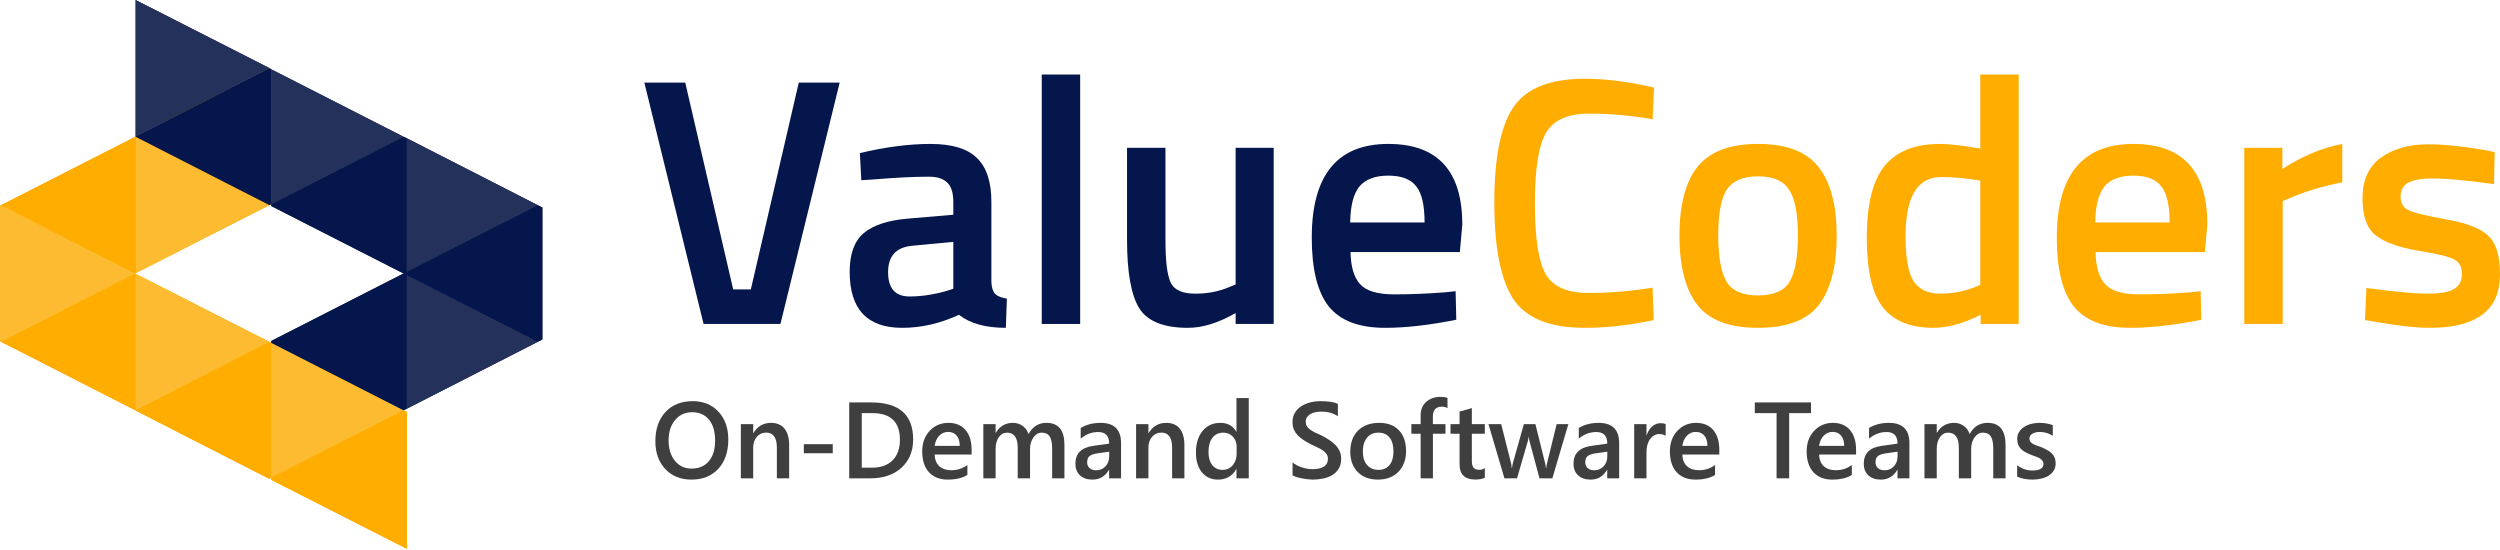
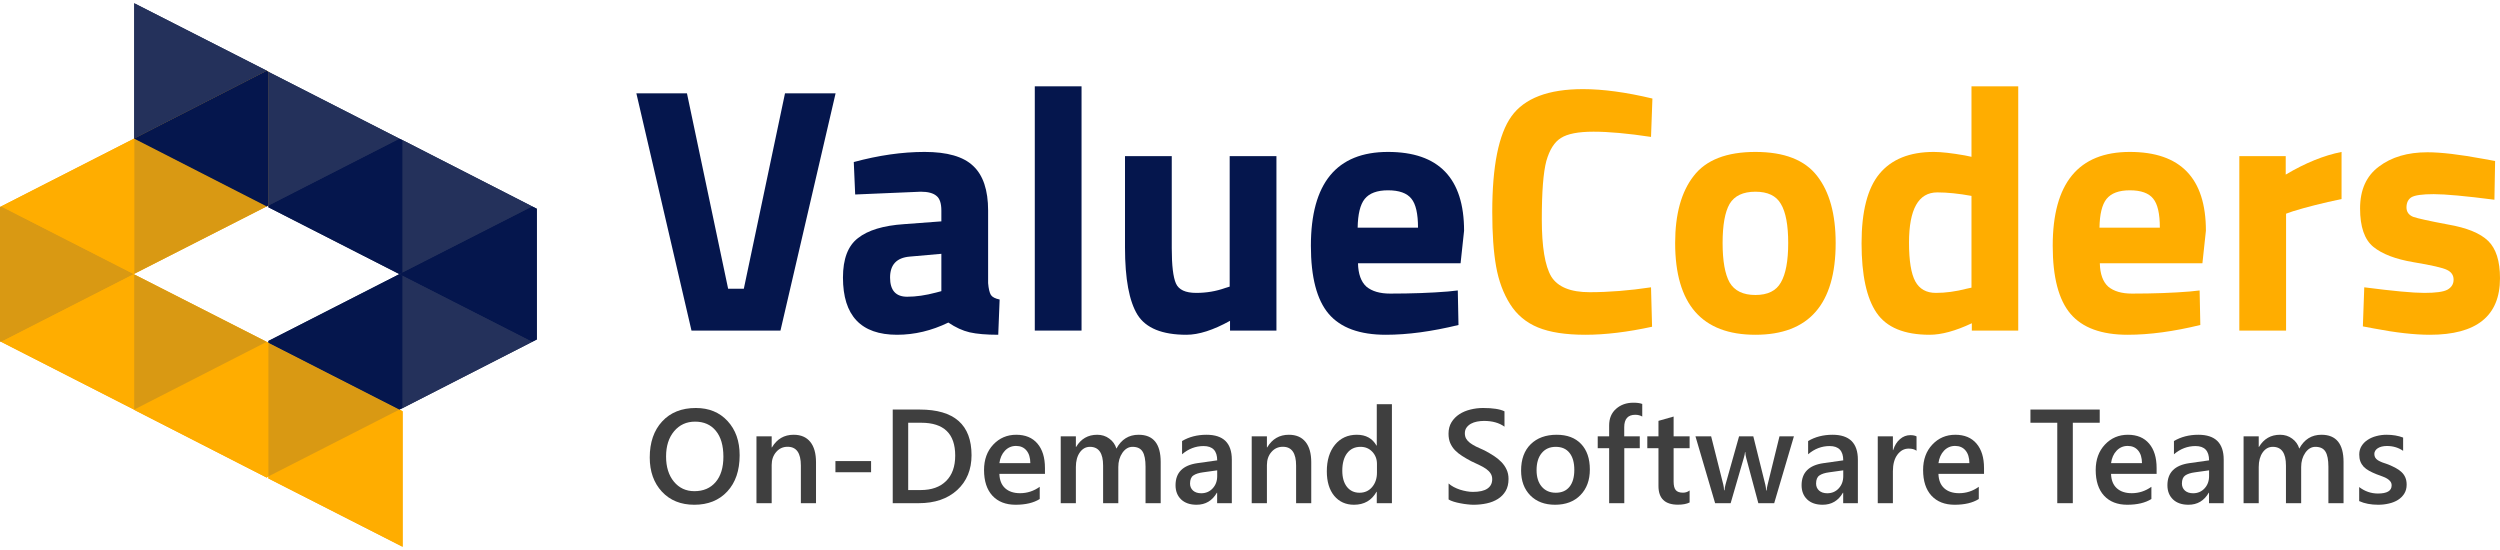
- <svg xmlns="http://www.w3.org/2000/svg" width="1024" height="225" viewBox="0 0 1024 225" fill="none">
-   <path d="M165.292 168.035L111.08 195.674V140.396L165.292 168.035Z" fill="#05164D" />
-   <path d="M55.54 111.901L110.356 84.018L55.54 56.012H55.418L0.483 84.018L0 84.263V139.785L0.363 140.029H0.483L55.418 168.035H55.54V168.158L110.356 196.163L111.08 195.674V196.53L166.62 224.781V168.769L165.291 168.035L111.08 140.396L110.356 140.029L55.54 112.146L55.418 112.024L55.54 111.901Z" fill="#FFAD00" />
-   <path d="M111.08 28.373V83.65L110.356 84.017L55.54 56.012V55.889L110.356 27.883L111.08 28.373Z" fill="#FFAD00" />
-   <path d="M110.356 27.884L55.54 0V56.011L110.356 84.017L111.08 83.65V84.385L165.291 112.023L111.08 139.662V140.396L165.291 168.035L166.62 167.423L220.229 140.029L222.16 139.051V84.996L220.229 84.018L166.62 56.623L165.291 56.012L111.08 28.373L110.356 27.884Z" fill="#24315B" />
-   <path d="M222.16 139.051V84.996L220.228 84.017L166.686 111.256V111.247L165.281 112.03L166.686 112.794V112.791L220.228 140.029L222.16 139.051Z" fill="#05164D" />
-   <path d="M166.62 56.623V111.29L165.292 112.023L111.08 84.384V83.651L165.292 56.012L166.62 56.623Z" fill="#05164D" />
-   <path d="M110.356 84.017L55.54 111.901V56.012L110.356 84.017Z" fill="#FCBB31" />
-   <path d="M55.419 112.023L0.483 140.029H0.362L0 139.785V84.262L0.483 84.017L55.419 112.023Z" fill="#FCBB31" />
-   <path d="M55.54 112.146V168.035H55.419L0.483 140.029L55.419 112.023L55.54 112.146Z" fill="#FFAD00" />
-   <path d="M111.08 140.396V195.674L110.356 196.163L55.54 168.157V168.035L110.356 140.029L111.08 140.396Z" fill="#FFAD00" />
-   <path d="M166.62 168.769V224.78L111.08 196.53V195.674L165.292 168.035L166.62 168.769Z" fill="#FFAD00" />
-   <path d="M110.356 140.029L55.54 168.035V112.146L110.356 140.029Z" fill="#FCBB31" />
-   <path d="M165.292 168.035L111.08 195.674V140.396L165.292 168.035Z" fill="#FCBB31" />
-   <path d="M166.62 112.757V167.424L165.292 168.035L111.08 140.396V139.662L165.292 112.023L166.62 112.757Z" fill="#05164D" />
-   <path d="M220.228 140.029L166.62 167.423V112.757L220.228 140.029Z" fill="#24315B" />
-   <path d="M55.54 56.012V111.901L55.419 112.023L0.483 84.018L55.419 56.012H55.54Z" fill="#FFAD00" />
-   <path d="M111.08 28.373V83.651L110.356 84.017L55.54 56.012V55.889L110.356 27.884L111.08 28.373Z" fill="#FFAD00" />
-   <path d="M111.08 28.373V83.651L110.356 84.017L55.54 56.012V55.889L110.356 27.884L111.08 28.373Z" fill="#05164D" />
-   <path d="M220.228 84.017L166.62 111.29V56.623L220.228 84.017Z" fill="#24315B" />
-   <path d="M165.292 56.012L111.08 83.651V28.373L165.292 56.012Z" fill="#24315B" />
-   <path d="M110.356 27.884L55.54 55.889V0L110.356 27.884Z" fill="#24315B" />
-   <path d="M327.176 33.845H343.926L319.667 132.693H288.186L263.927 33.845H280.677L300.316 118.551H307.537L327.176 33.845Z" fill="#05164D" />
-   <path d="M406.072 82.764V115.665C406.168 117.781 406.698 119.369 407.661 120.427C408.72 121.389 410.308 122.014 412.426 122.303L411.993 134.28C403.714 134.28 397.312 132.5 392.787 128.941C385.085 132.5 377.336 134.28 369.538 134.28C355.194 134.28 348.022 126.632 348.022 111.336C348.022 104.024 349.947 98.733 353.798 95.462C357.745 92.192 363.762 90.219 371.848 89.546L390.476 87.959V82.764C390.476 78.915 389.61 76.222 387.877 74.683C386.241 73.143 383.786 72.374 380.513 72.374C374.351 72.374 366.65 72.759 357.408 73.528L352.787 73.817L352.209 62.705C362.703 60.204 372.33 58.953 381.09 58.953C389.947 58.953 396.301 60.878 400.152 64.726C404.099 68.478 406.072 74.49 406.072 82.764ZM373.726 100.657C367.083 101.234 363.762 104.842 363.762 111.48C363.762 118.118 366.698 121.437 372.57 121.437C377.384 121.437 382.486 120.667 387.877 119.128L390.476 118.262V99.07L373.726 100.657Z" fill="#05164D" />
-   <path d="M426.698 132.693V30.526H442.438V132.693H426.698Z" fill="#05164D" />
-   <path d="M506.11 60.541H521.706V132.693H506.11V128.219C499.083 132.26 492.585 134.28 486.616 134.28C476.7 134.28 470.057 131.634 466.688 126.343C463.319 120.956 461.634 111.576 461.634 98.204V60.541H477.374V98.348C477.374 107.007 478.096 112.827 479.54 115.809C480.984 118.791 484.353 120.283 489.648 120.283C494.847 120.283 499.612 119.321 503.944 117.396L506.11 116.531V60.541Z" fill="#05164D" />
-   <path d="M592.171 119.705L596.214 119.272L596.503 130.961C585.528 133.174 575.805 134.28 567.333 134.28C556.647 134.28 548.946 131.346 544.229 125.477C539.608 119.609 537.297 110.229 537.297 97.338C537.297 71.749 547.742 58.953 568.633 58.953C588.849 58.953 598.958 69.969 598.958 91.999L597.947 103.255H553.182C553.278 109.219 554.578 113.596 557.081 116.386C559.584 119.176 564.253 120.571 571.088 120.571C577.923 120.571 584.951 120.283 592.171 119.705ZM583.507 91.133C583.507 84.014 582.351 79.06 580.041 76.27C577.827 73.384 574.024 71.941 568.633 71.941C563.242 71.941 559.295 73.432 556.792 76.414C554.385 79.397 553.133 84.303 553.037 91.133H583.507Z" fill="#05164D" />
-   <path d="M649.183 134.28C634.743 134.28 624.923 130.288 619.725 122.303C614.623 114.318 612.071 101.186 612.071 82.908C612.071 64.629 614.671 51.642 619.869 43.946C625.068 36.154 634.839 32.257 649.183 32.257C657.751 32.257 667.186 33.46 677.487 35.865L676.909 48.852C668.245 47.313 659.58 46.543 650.916 46.543C642.252 46.543 636.379 49.141 633.299 54.336C630.218 59.435 628.678 69.103 628.678 83.341C628.678 97.483 630.17 107.151 633.154 112.346C636.139 117.445 641.963 119.994 650.627 119.994C659.292 119.994 668.052 119.272 676.909 117.829L677.342 131.105C667.426 133.222 658.04 134.28 649.183 134.28Z" fill="#FFAD00" />
-   <path d="M695.271 68.333C700.277 62.08 708.556 58.953 720.108 58.953C731.661 58.953 739.892 62.08 744.801 68.333C749.807 74.586 752.31 83.966 752.31 96.472C752.31 108.979 749.904 118.407 745.09 124.756C740.277 131.105 731.949 134.28 720.108 134.28C708.267 134.28 699.94 131.105 695.126 124.756C690.313 118.407 687.906 108.979 687.906 96.472C687.906 83.966 690.361 74.586 695.271 68.333ZM707.112 115.232C709.326 119.08 713.658 121.004 720.108 121.004C726.558 121.004 730.891 119.08 733.105 115.232C735.319 111.384 736.426 105.083 736.426 96.328C736.426 87.574 735.223 81.369 732.816 77.713C730.505 74.057 726.27 72.23 720.108 72.23C713.947 72.23 709.663 74.057 707.256 77.713C704.946 81.369 703.791 87.574 703.791 96.328C703.791 105.083 704.898 111.384 707.112 115.232Z" fill="#FFAD00" />
-   <path d="M826.862 30.526V132.693H811.267V128.941C804.239 132.5 797.789 134.28 791.917 134.28C782.482 134.28 775.551 131.442 771.122 125.766C766.79 120.09 764.624 110.566 764.624 97.194C764.624 83.822 767.031 74.105 771.845 68.045C776.754 61.984 784.359 58.953 794.66 58.953C798.126 58.953 803.613 59.579 811.122 60.83V30.526H826.862ZM808.668 117.685L811.122 116.675V73.961C805.346 72.999 800.003 72.518 795.094 72.518C785.37 72.518 780.509 80.599 780.509 96.761C780.509 105.612 781.616 111.769 783.83 115.232C786.141 118.599 789.751 120.283 794.66 120.283C799.57 120.283 804.239 119.417 808.668 117.685Z" fill="#FFAD00" />
-   <path d="M897.337 119.705L901.381 119.272L901.669 130.961C890.695 133.174 880.972 134.28 872.5 134.28C861.814 134.28 854.112 131.346 849.395 125.477C844.774 119.609 842.464 110.229 842.464 97.338C842.464 71.749 852.909 58.953 873.799 58.953C894.016 58.953 904.124 69.969 904.124 91.999L903.114 103.255H858.348C858.445 109.219 859.744 113.596 862.247 116.386C864.75 119.176 869.419 120.571 876.254 120.571C883.089 120.571 890.117 120.283 897.337 119.705ZM888.673 91.133C888.673 84.014 887.518 79.06 885.207 76.27C882.993 73.384 879.191 71.941 873.799 71.941C868.408 71.941 864.461 73.432 861.958 76.414C859.552 79.397 858.3 84.303 858.204 91.133H888.673Z" fill="#FFAD00" />
-   <path d="M919.26 132.693V60.541H934.855V69.199C943.038 63.908 951.221 60.493 959.404 58.953V74.683C951.125 76.318 944.049 78.434 938.177 81.032L935 82.331V132.693H919.26Z" fill="#FFAD00" />
-   <path d="M1021.55 75.404C1010.19 73.865 1001.95 73.095 996.852 73.095C991.75 73.095 988.188 73.721 986.166 74.971C984.241 76.126 983.278 78.002 983.278 80.599C983.278 83.197 984.337 85.024 986.455 86.083C988.669 87.141 993.772 88.391 1001.76 89.835C1009.85 91.181 1015.58 93.346 1018.95 96.328C1022.32 99.31 1024 104.602 1024 112.202C1024 119.802 1021.55 125.381 1016.64 128.941C1011.82 132.5 1004.75 134.28 995.408 134.28C989.536 134.28 982.123 133.462 973.17 131.827L968.693 131.105L969.271 117.974C980.823 119.513 989.151 120.283 994.253 120.283C999.355 120.283 1002.97 119.657 1005.08 118.407C1007.3 117.156 1008.4 115.088 1008.4 112.202C1008.4 109.315 1007.35 107.343 1005.23 106.285C1003.21 105.131 998.248 103.928 990.354 102.678C982.556 101.331 976.828 99.262 973.17 96.472C969.512 93.683 967.682 88.584 967.682 81.176C967.682 73.769 970.185 68.237 975.191 64.581C980.294 60.926 986.792 59.098 994.686 59.098C1000.85 59.098 1008.4 59.867 1017.36 61.407L1021.83 62.273L1021.55 75.404Z" fill="#FFAD00" />
-   <path d="M283.254 196.445C278.77 196.445 275.176 194.992 272.472 192.087C269.781 189.182 268.436 185.402 268.436 180.748C268.436 175.747 269.81 171.758 272.558 168.781C275.306 165.803 279.038 164.314 283.753 164.314C288.121 164.314 291.636 165.76 294.297 168.65C296.973 171.541 298.311 175.321 298.311 179.989C298.311 185.062 296.944 189.073 294.21 192.022C291.477 194.97 287.825 196.445 283.254 196.445ZM283.493 168.846C280.644 168.846 278.322 169.908 276.529 172.033C274.75 174.157 273.86 176.954 273.86 180.423C273.86 183.877 274.728 186.66 276.464 188.77C278.199 190.88 280.47 191.935 283.276 191.935C286.255 191.935 288.606 190.931 290.327 188.921C292.048 186.912 292.909 184.101 292.909 180.488C292.909 176.773 292.07 173.904 290.392 171.881C288.729 169.857 286.429 168.846 283.493 168.846Z" fill="#3F3F3F" />
-   <path d="M323.239 195.924H318.205V183.415C318.205 179.267 316.737 177.192 313.801 177.192C312.268 177.192 311.003 177.771 310.005 178.927C309.007 180.069 308.508 181.514 308.508 183.263V195.924H303.453V173.724H308.508V177.409H308.594C310.258 174.605 312.659 173.203 315.797 173.203C318.213 173.203 320.057 173.991 321.33 175.566C322.602 177.127 323.239 179.389 323.239 182.352V195.924Z" fill="#3F3F3F" />
-   <path d="M341.094 185.648H329.248V181.94H341.094V185.648Z" fill="#3F3F3F" />
-   <path d="M347.841 195.924V164.835H356.823C368.293 164.835 374.027 169.886 374.027 179.989C374.027 184.788 372.437 188.647 369.255 191.566C366.073 194.472 361.806 195.924 356.454 195.924H347.841ZM352.983 169.214V191.566H357.105C360.735 191.566 363.556 190.569 365.566 188.575C367.591 186.58 368.604 183.762 368.604 180.119C368.604 172.849 364.836 169.214 357.3 169.214H352.983Z" fill="#3F3F3F" />
-   <path d="M397.979 186.19H382.836C382.894 188.242 383.523 189.825 384.723 190.938C385.938 192.051 387.602 192.607 389.713 192.607C392.085 192.607 394.262 191.899 396.244 190.482V194.537C394.219 195.809 391.543 196.445 388.216 196.445C384.947 196.445 382.38 195.44 380.514 193.431C378.663 191.407 377.737 188.567 377.737 184.911C377.737 181.456 378.757 178.645 380.796 176.477C382.85 174.295 385.396 173.203 388.433 173.203C391.471 173.203 393.821 174.179 395.484 176.13C397.147 178.081 397.979 180.791 397.979 184.26V186.19ZM393.119 182.634C393.105 180.828 392.678 179.426 391.839 178.428C391 177.417 389.843 176.911 388.368 176.911C386.922 176.911 385.692 177.438 384.68 178.493C383.682 179.548 383.067 180.929 382.836 182.634H393.119Z" fill="#3F3F3F" />
-   <path d="M435.989 195.924H430.956V183.827C430.956 181.5 430.623 179.816 429.958 178.775C429.307 177.734 428.201 177.214 426.639 177.214C425.322 177.214 424.202 177.872 423.276 179.187C422.365 180.502 421.909 182.078 421.909 183.913V195.924H416.854V183.415C416.854 179.281 415.393 177.214 412.472 177.214C411.112 177.214 409.991 177.836 409.109 179.079C408.241 180.322 407.807 181.933 407.807 183.913V195.924H402.774V173.724H407.807V177.236H407.894C409.499 174.548 411.835 173.203 414.902 173.203C416.435 173.203 417.773 173.63 418.915 174.482C420.072 175.321 420.86 176.426 421.28 177.8C422.929 174.735 425.388 173.203 428.656 173.203C433.545 173.203 435.989 176.217 435.989 182.244V195.924Z" fill="#3F3F3F" />
-   <path d="M459.182 195.924H454.3V192.455H454.213C452.68 195.115 450.431 196.445 447.466 196.445C445.282 196.445 443.568 195.852 442.324 194.667C441.095 193.482 440.48 191.913 440.48 189.962C440.48 185.771 442.896 183.328 447.727 182.634L454.322 181.702C454.322 178.537 452.818 176.954 449.809 176.954C447.162 176.954 444.776 177.865 442.65 179.686V175.285C444.993 173.897 447.698 173.203 450.764 173.203C456.376 173.203 459.182 175.964 459.182 181.485V195.924ZM454.322 185.019L449.657 185.669C448.211 185.857 447.119 186.211 446.381 186.732C445.658 187.238 445.297 188.134 445.297 189.42C445.297 190.36 445.629 191.133 446.295 191.74C446.974 192.333 447.878 192.629 449.007 192.629C450.54 192.629 451.805 192.094 452.803 191.024C453.816 189.94 454.322 188.582 454.322 186.949V185.019Z" fill="#3F3F3F" />
-   <path d="M485.129 195.924H480.096V183.415C480.096 179.267 478.628 177.192 475.692 177.192C474.159 177.192 472.893 177.771 471.895 178.927C470.897 180.069 470.398 181.514 470.398 183.263V195.924H465.343V173.724H470.398V177.409H470.485C472.148 174.605 474.549 173.203 477.688 173.203C480.103 173.203 481.947 173.991 483.22 175.566C484.493 177.127 485.129 179.389 485.129 182.352V195.924Z" fill="#3F3F3F" />
-   <path d="M511.489 195.924H506.456V192.152H506.369C504.749 195.014 502.254 196.445 498.884 196.445C496.151 196.445 493.959 195.454 492.31 193.474C490.676 191.48 489.859 188.77 489.859 185.344C489.859 181.673 490.763 178.732 492.571 176.52C494.393 174.309 496.816 173.203 499.839 173.203C502.833 173.203 505.009 174.403 506.369 176.802H506.456V163.057H511.489V195.924ZM506.521 185.778V182.873C506.521 181.297 506.007 179.96 504.981 178.862C503.954 177.763 502.645 177.214 501.054 177.214C499.173 177.214 497.691 177.915 496.606 179.317C495.536 180.719 495.001 182.663 495.001 185.149C495.001 187.404 495.514 189.189 496.541 190.504C497.582 191.805 498.978 192.455 500.728 192.455C502.449 192.455 503.845 191.827 504.915 190.569C505.986 189.297 506.521 187.7 506.521 185.778Z" fill="#3F3F3F" />
-   <path d="M529.431 194.688V189.377C529.909 189.81 530.473 190.201 531.123 190.548C531.789 190.894 532.49 191.191 533.228 191.436C533.966 191.668 534.703 191.848 535.441 191.978C536.178 192.108 536.858 192.174 537.48 192.174C539.65 192.174 541.262 191.812 542.318 191.09C543.389 190.367 543.924 189.319 543.924 187.946C543.924 187.209 543.743 186.573 543.381 186.038C543.034 185.489 542.542 184.99 541.906 184.542C541.27 184.094 540.518 183.668 539.65 183.263C538.796 182.844 537.878 182.41 536.894 181.962C535.839 181.398 534.855 180.828 533.944 180.249C533.033 179.671 532.237 179.035 531.557 178.342C530.892 177.633 530.364 176.838 529.974 175.957C529.598 175.075 529.41 174.042 529.41 172.856C529.41 171.397 529.735 170.132 530.386 169.062C531.051 167.978 531.919 167.09 532.989 166.396C534.074 165.688 535.303 165.167 536.677 164.835C538.051 164.488 539.454 164.314 540.886 164.314C544.141 164.314 546.513 164.683 548.002 165.42V170.515C546.238 169.243 543.967 168.607 541.19 168.607C540.423 168.607 539.657 168.679 538.89 168.824C538.138 168.968 537.458 169.207 536.851 169.539C536.258 169.872 535.773 170.298 535.397 170.819C535.021 171.339 534.833 171.968 534.833 172.705C534.833 173.398 534.978 173.998 535.267 174.504C535.557 175.01 535.976 175.473 536.526 175.892C537.09 176.311 537.769 176.723 538.565 177.127C539.375 177.518 540.308 177.944 541.364 178.407C542.448 178.97 543.468 179.563 544.423 180.184C545.392 180.806 546.238 181.492 546.961 182.244C547.699 182.996 548.277 183.834 548.697 184.759C549.131 185.669 549.348 186.71 549.348 187.881C549.348 189.456 549.029 190.786 548.393 191.87C547.757 192.954 546.896 193.836 545.811 194.515C544.741 195.194 543.504 195.686 542.101 195.989C540.698 196.293 539.216 196.445 537.654 196.445C537.133 196.445 536.489 196.401 535.723 196.314C534.971 196.242 534.197 196.127 533.401 195.968C532.606 195.823 531.854 195.642 531.145 195.426C530.436 195.209 529.865 194.963 529.431 194.688Z" fill="#3F3F3F" />
-   <path d="M564.361 196.445C560.933 196.445 558.192 195.411 556.138 193.344C554.099 191.263 553.079 188.51 553.079 185.084C553.079 181.355 554.142 178.443 556.268 176.347C558.409 174.251 561.287 173.203 564.903 173.203C568.374 173.203 571.079 174.222 573.017 176.26C574.955 178.298 575.924 181.124 575.924 184.737C575.924 188.278 574.876 191.118 572.778 193.258C570.696 195.382 567.89 196.445 564.361 196.445ZM564.599 177.214C562.632 177.214 561.077 177.901 559.935 179.274C558.792 180.647 558.221 182.54 558.221 184.954C558.221 187.281 558.799 189.117 559.957 190.461C561.114 191.791 562.661 192.455 564.599 192.455C566.581 192.455 568.1 191.798 569.155 190.482C570.226 189.167 570.761 187.295 570.761 184.867C570.761 182.425 570.226 180.538 569.155 179.209C568.1 177.879 566.581 177.214 564.599 177.214Z" fill="#3F3F3F" />
-   <path d="M592.89 167.155C592.21 166.764 591.436 166.569 590.569 166.569C588.124 166.569 586.902 167.949 586.902 170.71V173.724H592.066V177.669H586.924V195.924H581.891V177.669H578.094V173.724H581.891V170.125C581.891 167.783 582.657 165.94 584.19 164.596C585.723 163.238 587.64 162.558 589.939 162.558C591.183 162.558 592.167 162.696 592.89 162.97V167.155Z" fill="#3F3F3F" />
-   <path d="M608.185 195.686C607.202 196.177 605.907 196.423 604.302 196.423C599.992 196.423 597.837 194.356 597.837 190.222V177.669H594.127V173.724H597.837V168.585L602.87 167.155V173.724H608.185V177.669H602.87V188.77C602.87 190.085 603.109 191.024 603.586 191.588C604.063 192.152 604.859 192.434 605.972 192.434C606.826 192.434 607.563 192.188 608.185 191.697V195.686Z" fill="#3F3F3F" />
-   <path d="M642.399 173.724L635.847 195.924H630.575L626.54 180.878C626.38 180.3 626.279 179.65 626.236 178.927H626.149C626.12 179.418 625.99 180.054 625.759 180.835L621.376 195.924H616.213L609.682 173.724H614.889L618.924 189.724C619.055 190.201 619.141 190.837 619.185 191.632H619.337C619.38 191.024 619.496 190.374 619.684 189.68L624.175 173.724H628.904L632.896 189.789C633.026 190.295 633.12 190.931 633.178 191.697H633.33C633.359 191.162 633.468 190.526 633.656 189.789L637.604 173.724H642.399Z" fill="#3F3F3F" />
-   <path d="M663.205 195.924H658.323V192.455H658.236C656.703 195.115 654.454 196.445 651.489 196.445C649.305 196.445 647.591 195.852 646.347 194.667C645.118 193.482 644.503 191.913 644.503 189.962C644.503 185.771 646.919 183.328 651.75 182.634L658.345 181.702C658.345 178.537 656.841 176.954 653.832 176.954C651.185 176.954 648.799 177.865 646.673 179.686V175.285C649.016 173.897 651.721 173.203 654.787 173.203C660.399 173.203 663.205 175.964 663.205 181.485V195.924ZM658.345 185.019L653.68 185.669C652.234 185.857 651.142 186.211 650.404 186.732C649.681 187.238 649.32 188.134 649.32 189.42C649.32 190.36 649.652 191.133 650.318 191.74C650.997 192.333 651.901 192.629 653.03 192.629C654.563 192.629 655.828 192.094 656.826 191.024C657.839 189.94 658.345 188.582 658.345 186.949V185.019Z" fill="#3F3F3F" />
-   <path d="M682.253 178.515C681.646 178.038 680.771 177.8 679.628 177.8C678.138 177.8 676.894 178.472 675.896 179.816C674.898 181.16 674.399 182.988 674.399 185.301V195.924H669.366V173.724H674.399V178.298H674.486C674.978 176.737 675.73 175.523 676.743 174.656C677.769 173.774 678.912 173.333 680.17 173.333C681.082 173.333 681.776 173.471 682.253 173.745V178.515Z" fill="#3F3F3F" />
-   <path d="M704.231 186.19H689.087C689.145 188.242 689.774 189.825 690.975 190.938C692.19 192.051 693.853 192.607 695.965 192.607C698.337 192.607 700.513 191.899 702.495 190.482V194.537C700.47 195.809 697.794 196.445 694.468 196.445C691.199 196.445 688.632 195.44 686.766 193.431C684.914 191.407 683.989 188.567 683.989 184.911C683.989 181.456 685.008 178.645 687.048 176.477C689.102 174.295 691.647 173.203 694.685 173.203C697.722 173.203 700.072 174.179 701.736 176.13C703.399 178.081 704.231 180.791 704.231 184.26V186.19ZM699.371 182.634C699.356 180.828 698.93 179.426 698.091 178.428C697.252 177.417 696.095 176.911 694.62 176.911C693.173 176.911 691.944 177.438 690.931 178.493C689.933 179.548 689.319 180.929 689.087 182.634H699.371Z" fill="#3F3F3F" />
-   <path d="M741.785 169.214H732.847V195.924H727.683V169.214H718.766V164.835H741.785V169.214Z" fill="#3F3F3F" />
-   <path d="M760.248 186.19H745.105C745.162 188.242 745.792 189.825 746.992 190.938C748.207 192.051 749.87 192.607 751.982 192.607C754.354 192.607 756.531 191.899 758.512 190.482V194.537C756.487 195.809 753.812 196.445 750.485 196.445C747.216 196.445 744.649 195.44 742.783 193.431C740.932 191.407 740.006 188.567 740.006 184.911C740.006 181.456 741.026 178.645 743.065 176.477C745.119 174.295 747.665 173.203 750.702 173.203C753.739 173.203 756.09 174.179 757.753 176.13C759.416 178.081 760.248 180.791 760.248 184.26V186.19ZM755.388 182.634C755.374 180.828 754.947 179.426 754.108 178.428C753.269 177.417 752.112 176.911 750.637 176.911C749.191 176.911 747.961 177.438 746.949 178.493C745.951 179.548 745.336 180.929 745.105 182.634H755.388Z" fill="#3F3F3F" />
-   <path d="M782.095 195.924H777.214V192.455H777.127C775.594 195.115 773.345 196.445 770.38 196.445C768.196 196.445 766.482 195.852 765.238 194.667C764.008 193.482 763.394 191.913 763.394 189.962C763.394 185.771 765.809 183.328 770.64 182.634L777.235 181.702C777.235 178.537 775.731 176.954 772.723 176.954C770.076 176.954 767.689 177.865 765.563 179.686V175.285C767.906 173.897 770.611 173.203 773.677 173.203C779.289 173.203 782.095 175.964 782.095 181.485V195.924ZM777.235 185.019L772.571 185.669C771.125 185.857 770.033 186.211 769.295 186.732C768.572 187.238 768.21 188.134 768.21 189.42C768.21 190.36 768.543 191.133 769.208 191.74C769.888 192.333 770.792 192.629 771.92 192.629C773.453 192.629 774.719 192.094 775.717 191.024C776.729 189.94 777.235 188.582 777.235 186.949V185.019Z" fill="#3F3F3F" />
-   <path d="M821.472 195.924H816.439V183.827C816.439 181.5 816.106 179.816 815.441 178.775C814.79 177.734 813.684 177.214 812.121 177.214C810.805 177.214 809.684 177.872 808.759 179.187C807.847 180.502 807.392 182.078 807.392 183.913V195.924H802.337V183.415C802.337 179.281 800.876 177.214 797.954 177.214C796.595 177.214 795.474 177.836 794.592 179.079C793.724 180.322 793.29 181.933 793.29 183.913V195.924H788.257V173.724H793.29V177.236H793.377C794.982 174.548 797.318 173.203 800.384 173.203C801.917 173.203 803.255 173.63 804.398 174.482C805.555 175.321 806.343 176.426 806.763 177.8C808.412 174.735 810.87 173.203 814.139 173.203C819.028 173.203 821.472 176.217 821.472 182.244V195.924Z" fill="#3F3F3F" />
-   <path d="M826.223 195.23V190.569C828.104 192 830.179 192.716 832.45 192.716C835.487 192.716 837.006 191.819 837.006 190.027C837.006 189.521 836.876 189.095 836.615 188.748C836.355 188.387 836.001 188.069 835.552 187.794C835.119 187.52 834.598 187.274 833.99 187.057C833.397 186.84 832.732 186.594 831.994 186.32C831.083 185.959 830.259 185.576 829.521 185.171C828.798 184.766 828.19 184.311 827.699 183.805C827.221 183.285 826.86 182.699 826.614 182.049C826.368 181.398 826.245 180.64 826.245 179.772C826.245 178.703 826.498 177.763 827.004 176.954C827.511 176.13 828.19 175.444 829.044 174.894C829.897 174.331 830.866 173.912 831.951 173.637C833.036 173.348 834.157 173.203 835.314 173.203C837.368 173.203 839.204 173.514 840.824 174.136V178.537C839.262 177.467 837.469 176.932 835.444 176.932C834.808 176.932 834.229 176.997 833.708 177.127C833.202 177.258 832.768 177.438 832.407 177.669C832.045 177.901 831.763 178.183 831.56 178.515C831.358 178.833 831.257 179.187 831.257 179.577C831.257 180.054 831.358 180.459 831.56 180.791C831.763 181.124 832.059 181.42 832.45 181.68C832.855 181.926 833.332 182.157 833.882 182.374C834.446 182.576 835.09 182.8 835.813 183.046C836.767 183.436 837.621 183.834 838.373 184.239C839.139 184.643 839.79 185.106 840.325 185.626C840.861 186.132 841.273 186.725 841.562 187.404C841.851 188.069 841.996 188.864 841.996 189.789C841.996 190.916 841.736 191.899 841.215 192.737C840.694 193.576 840 194.269 839.132 194.819C838.264 195.368 837.259 195.772 836.117 196.033C834.988 196.307 833.795 196.445 832.537 196.445C830.107 196.445 828.002 196.04 826.223 195.23Z" fill="#3F3F3F" />
+ <svg xmlns="http://www.w3.org/2000/svg" width="400" height="88" viewBox="0 0 400 88" fill="none">
+   <path d="M63.906 65.529L42.946 76.222V54.836L63.906 65.529Z" fill="#05164D" />
+   <path d="M21.473 43.811L42.666 33.023L21.473 22.188H21.426L0.187 33.023L0 33.118V54.599L0.14 54.694H0.187L21.426 65.529H21.473V65.576L42.666 76.411L42.946 76.222V76.553L64.419 87.483V65.813L63.905 65.529L42.946 54.836L42.666 54.694L21.473 43.906L21.426 43.859L21.473 43.811Z" fill="#FFAD00" />
+   <path d="M42.946 11.496V32.882L42.666 33.024L21.473 22.189V22.142L42.666 11.307L42.946 11.496Z" fill="#FFAD00" />
+   <path d="M42.666 11.306L21.473 0.518V22.188L42.666 33.023L42.946 32.881V33.165L63.906 43.858L42.946 54.552V54.836L63.906 65.529L64.419 65.292L85.146 54.694L85.892 54.315V33.402L85.146 33.023L64.419 22.425L63.906 22.188L42.946 11.495L42.666 11.306Z" fill="#24315B" />
+   <path d="M85.892 54.315V33.402L85.145 33.023L64.445 43.561V43.558L63.901 43.861L64.445 44.157V44.155L85.145 54.694L85.892 54.315Z" fill="#05164D" />
+   <path d="M64.419 22.425V43.575L63.906 43.858L42.946 33.165V32.881L63.906 22.188L64.419 22.425Z" fill="#05164D" />
+   <path d="M42.666 33.023L21.473 43.811V22.188L42.666 33.023Z" fill="#D99913" />
+   <path d="M21.426 43.858L0.187 54.694H0.14L0 54.599V33.118L0.187 33.023L21.426 43.858Z" fill="#D99913" />
+   <path d="M21.473 43.906V65.528H21.427L0.187 54.693L21.427 43.858L21.473 43.906Z" fill="#FFAD00" />
+   <path d="M42.946 54.836V76.222L42.666 76.411L21.473 65.576V65.529L42.666 54.694L42.946 54.836Z" fill="#FFAD00" />
+   <path d="M64.419 65.812V87.483L42.946 76.553V76.222L63.906 65.529L64.419 65.812Z" fill="#FFAD00" />
+   <path d="M42.666 54.693L21.473 65.528V43.905L42.666 54.693Z" fill="#D99913" />
+   <path d="M63.906 65.528L42.946 76.222V54.835L63.906 65.528Z" fill="#D99913" />
+   <path d="M64.419 44.142V65.292L63.906 65.528L42.946 54.835V54.551L63.906 43.858L64.419 44.142Z" fill="#05164D" />
+   <path d="M85.145 54.694L64.419 65.292V44.142L85.145 54.694Z" fill="#24315B" />
+   <path d="M21.473 22.188V43.811L21.427 43.858L0.187 33.023L21.427 22.188H21.473Z" fill="#FFAD00" />
+   <path d="M42.946 11.495V32.881L42.666 33.023L21.473 22.188V22.141L42.666 11.306L42.946 11.495Z" fill="#FFAD00" />
+   <path d="M42.946 11.495V32.881L42.666 33.023L21.473 22.188V22.141L42.666 11.306L42.946 11.495Z" fill="#05164D" />
+   <path d="M85.145 33.023L64.419 43.574V22.425L85.145 33.023Z" fill="#24315B" />
+   <path d="M63.906 22.188L42.946 32.881V11.495L63.906 22.188Z" fill="#24315B" />
+   <path d="M42.666 11.306L21.473 22.141V0.518L42.666 11.306Z" fill="#24315B" />
+   <path d="M399.107 31.957C394.491 31.361 391.253 31.064 389.392 31.064C387.569 31.064 386.377 31.231 385.819 31.566C385.298 31.901 385.038 32.441 385.038 33.185C385.038 33.892 385.391 34.395 386.098 34.693C386.843 34.953 388.704 35.362 391.681 35.921C394.696 36.442 396.836 37.316 398.102 38.545C399.367 39.773 400 41.764 400 44.519C400 50.548 396.259 53.563 388.778 53.563C386.322 53.563 383.344 53.228 379.845 52.558L378.059 52.223L378.282 45.97C382.897 46.566 386.098 46.863 387.885 46.863C389.709 46.863 390.937 46.696 391.57 46.361C392.24 45.989 392.575 45.449 392.575 44.742C392.575 44.035 392.221 43.514 391.514 43.179C390.844 42.844 389.057 42.434 386.154 41.95C383.288 41.467 381.148 40.648 379.734 39.494C378.319 38.34 377.612 36.293 377.612 33.353C377.612 30.375 378.617 28.142 380.627 26.653C382.637 25.127 385.224 24.364 388.387 24.364C390.583 24.364 393.58 24.718 397.376 25.425L399.218 25.76L399.107 31.957Z" fill="#FFAD00" />
+   <path d="M358.291 52.893V24.978H365.716V27.937C368.843 26.076 371.82 24.866 374.649 24.308V31.845C371.634 32.478 369.048 33.129 366.889 33.799L365.772 34.19V52.893H358.291Z" fill="#FFAD00" />
+   <path d="M335.972 42.118C336.01 43.83 336.456 45.077 337.312 45.858C338.206 46.603 339.471 46.975 341.109 46.975C344.57 46.975 347.659 46.863 350.376 46.64L351.94 46.472L352.051 51.999C347.771 53.042 343.9 53.563 340.439 53.563C336.233 53.563 333.181 52.446 331.283 50.213C329.384 47.98 328.435 44.351 328.435 39.326C328.435 29.314 332.548 24.308 340.774 24.308C348.888 24.308 352.945 28.514 352.945 36.925L352.386 42.118H335.972ZM345.575 36.423C345.575 34.19 345.221 32.645 344.514 31.789C343.807 30.896 342.56 30.449 340.774 30.449C339.024 30.449 337.778 30.915 337.033 31.845C336.326 32.738 335.954 34.264 335.917 36.423H345.575Z" fill="#FFAD00" />
+   <path d="M322.918 13.812V52.893H315.492V51.72C312.887 52.949 310.635 53.563 308.737 53.563C304.68 53.563 301.851 52.39 300.251 50.046C298.65 47.701 297.85 43.997 297.85 38.935C297.85 33.836 298.799 30.133 300.697 27.825C302.633 25.481 305.536 24.308 309.407 24.308C310.598 24.308 312.254 24.494 314.376 24.866L315.437 25.09V13.812H322.918ZM314.655 46.193L315.437 46.026V31.343C313.389 30.971 311.566 30.784 309.965 30.784C306.95 30.784 305.443 33.464 305.443 38.824C305.443 41.727 305.778 43.793 306.448 45.021C307.118 46.249 308.216 46.863 309.742 46.863C311.305 46.863 312.943 46.64 314.655 46.193Z" fill="#FFAD00" />
+   <path d="M270.983 28.16C272.956 25.592 276.25 24.308 280.865 24.308C285.48 24.308 288.774 25.592 290.747 28.16C292.72 30.691 293.706 34.264 293.706 38.88C293.706 48.668 289.426 53.563 280.865 53.563C272.305 53.563 268.024 48.668 268.024 38.88C268.024 34.264 269.011 30.691 270.983 28.16ZM276.734 45.188C277.515 46.528 278.893 47.198 280.865 47.198C282.838 47.198 284.196 46.528 284.941 45.188C285.722 43.848 286.113 41.745 286.113 38.88C286.113 36.014 285.722 33.929 284.941 32.627C284.196 31.324 282.838 30.673 280.865 30.673C278.893 30.673 277.515 31.324 276.734 32.627C275.989 33.929 275.617 36.014 275.617 38.88C275.617 41.745 275.989 43.848 276.734 45.188Z" fill="#FFAD00" />
+   <path d="M264.331 52.279C260.385 53.135 256.831 53.563 253.667 53.563C250.503 53.563 247.973 53.172 246.074 52.39C244.176 51.609 242.687 50.362 241.608 48.65C240.529 46.938 239.784 44.928 239.375 42.62C238.965 40.313 238.761 37.41 238.761 33.911C238.761 26.579 239.784 21.48 241.831 18.614C243.916 15.71 247.731 14.259 253.276 14.259C256.477 14.259 260.181 14.761 264.387 15.766L264.163 21.907C260.478 21.349 257.408 21.07 254.951 21.07C252.532 21.07 250.801 21.405 249.759 22.075C248.717 22.708 247.935 23.936 247.414 25.76C246.93 27.584 246.688 30.691 246.688 35.083C246.688 39.475 247.191 42.527 248.196 44.239C249.238 45.914 251.285 46.752 254.337 46.752C257.426 46.752 260.702 46.491 264.163 45.97L264.331 52.279Z" fill="#FFAD00" />
+   <path d="M217.279 42.118C217.317 43.83 217.763 45.077 218.619 45.858C219.513 46.603 220.778 46.975 222.416 46.975C225.877 46.975 228.967 46.863 231.684 46.64L233.247 46.472L233.358 51.999C229.078 53.042 225.207 53.563 221.746 53.563C217.54 53.563 214.488 52.446 212.59 50.213C210.692 47.98 209.742 44.351 209.742 39.326C209.742 29.314 213.855 24.308 222.081 24.308C230.195 24.308 234.252 28.514 234.252 36.925L233.693 42.118H217.279ZM226.882 36.423C226.882 34.19 226.529 32.645 225.821 31.789C225.114 30.896 223.867 30.449 222.081 30.449C220.331 30.449 219.085 30.915 218.34 31.845C217.633 32.738 217.261 34.264 217.224 36.423H226.882Z" fill="#05164D" />
+   <path d="M196.749 24.978H204.23V52.893H196.804V51.33C194.125 52.818 191.798 53.563 189.826 53.563C185.955 53.563 183.349 52.502 182.01 50.38C180.67 48.222 180 44.63 180 39.605V24.978H187.481V39.717C187.481 42.471 187.704 44.351 188.151 45.356C188.597 46.361 189.677 46.863 191.389 46.863C193.027 46.863 194.571 46.603 196.023 46.082L196.749 45.858V24.978Z" fill="#05164D" />
+   <path d="M165.566 52.893V13.812H173.047V52.893H165.566Z" fill="#05164D" />
+   <path d="M158.099 33.687V45.3C158.174 46.193 158.322 46.826 158.546 47.198C158.769 47.533 159.234 47.775 159.942 47.924L159.718 53.563C157.82 53.563 156.294 53.432 155.14 53.172C154.024 52.911 152.888 52.39 151.735 51.609C149.055 52.911 146.319 53.563 143.528 53.563C137.758 53.563 134.874 50.511 134.874 44.407C134.874 41.429 135.674 39.326 137.275 38.098C138.875 36.832 141.332 36.088 144.644 35.865L150.618 35.418V33.687C150.618 32.534 150.357 31.752 149.836 31.343C149.315 30.896 148.478 30.673 147.324 30.673L136.828 31.119L136.605 25.927C140.587 24.848 144.365 24.308 147.938 24.308C151.548 24.308 154.135 25.052 155.698 26.541C157.299 28.03 158.099 30.412 158.099 33.687ZM145.537 41.057C143.453 41.243 142.411 42.359 142.411 44.407C142.411 46.454 143.323 47.477 145.147 47.477C146.561 47.477 148.106 47.254 149.78 46.807L150.618 46.584V40.61L145.537 41.057Z" fill="#05164D" />
+   <path d="M125.601 14.929H133.696L124.875 52.893H110.638L101.817 14.929H109.912L116.5 46.193H119.013L125.601 14.929Z" fill="#05164D" />
+   <path d="M377.469 80.175V77.929C378.375 78.619 379.374 78.964 380.468 78.964C381.93 78.964 382.662 78.532 382.662 77.668C382.662 77.424 382.599 77.219 382.474 77.052C382.348 76.878 382.178 76.725 381.962 76.592C381.753 76.46 381.502 76.341 381.209 76.237C380.924 76.133 380.604 76.014 380.248 75.882C379.81 75.708 379.413 75.523 379.057 75.328C378.709 75.133 378.417 74.914 378.18 74.67C377.95 74.419 377.776 74.137 377.658 73.824C377.539 73.51 377.48 73.145 377.48 72.727C377.48 72.212 377.602 71.759 377.846 71.369C378.089 70.972 378.417 70.641 378.828 70.376C379.238 70.105 379.705 69.903 380.227 69.77C380.75 69.631 381.29 69.561 381.847 69.561C382.836 69.561 383.72 69.711 384.5 70.011V72.131C383.748 71.616 382.884 71.358 381.909 71.358C381.603 71.358 381.324 71.39 381.074 71.452C380.83 71.515 380.621 71.602 380.447 71.714C380.273 71.825 380.137 71.961 380.039 72.121C379.942 72.274 379.893 72.445 379.893 72.633C379.893 72.863 379.942 73.058 380.039 73.218C380.137 73.378 380.28 73.521 380.468 73.646C380.663 73.765 380.893 73.876 381.157 73.981C381.429 74.078 381.739 74.186 382.087 74.304C382.547 74.492 382.958 74.684 383.32 74.879C383.689 75.074 384.002 75.297 384.26 75.548C384.518 75.791 384.716 76.077 384.855 76.404C384.995 76.725 385.064 77.108 385.064 77.553C385.064 78.097 384.939 78.57 384.688 78.974C384.438 79.378 384.103 79.712 383.685 79.977C383.267 80.242 382.783 80.437 382.233 80.562C381.69 80.694 381.115 80.76 380.51 80.76C379.339 80.76 378.326 80.566 377.469 80.175Z" fill="#3F3F3F" />
+   <path d="M374.967 80.51H372.544V74.68C372.544 73.559 372.384 72.748 372.063 72.246C371.75 71.745 371.217 71.494 370.465 71.494C369.831 71.494 369.291 71.811 368.846 72.445C368.407 73.079 368.187 73.838 368.187 74.722V80.51H365.753V74.482C365.753 72.49 365.05 71.494 363.643 71.494C362.988 71.494 362.449 71.794 362.024 72.393C361.606 72.992 361.397 73.768 361.397 74.722V80.51H358.973V69.812H361.397V71.505H361.439C362.212 70.209 363.337 69.561 364.813 69.561C365.551 69.561 366.196 69.767 366.746 70.178C367.303 70.582 367.682 71.115 367.884 71.776C368.678 70.3 369.862 69.561 371.436 69.561C373.79 69.561 374.967 71.014 374.967 73.918V80.51Z" fill="#3F3F3F" />
+   <path d="M355.793 80.51H353.442V78.838H353.4C352.662 80.12 351.579 80.76 350.151 80.76C349.1 80.76 348.274 80.475 347.675 79.904C347.083 79.333 346.787 78.577 346.787 77.637C346.787 75.617 347.95 74.44 350.277 74.106L353.452 73.657C353.452 72.131 352.728 71.369 351.28 71.369C350.005 71.369 348.856 71.808 347.832 72.685V70.564C348.96 69.896 350.263 69.561 351.739 69.561C354.441 69.561 355.793 70.892 355.793 73.552V80.51ZM353.452 75.255L351.206 75.568C350.51 75.659 349.984 75.83 349.629 76.08C349.281 76.324 349.107 76.756 349.107 77.376C349.107 77.828 349.267 78.201 349.587 78.494C349.914 78.779 350.35 78.922 350.893 78.922C351.631 78.922 352.241 78.664 352.721 78.149C353.209 77.626 353.452 76.972 353.452 76.185V75.255Z" fill="#3F3F3F" />
+   <path d="M345.058 75.819H337.767C337.794 76.808 338.097 77.571 338.675 78.107C339.26 78.643 340.061 78.911 341.078 78.911C342.22 78.911 343.269 78.57 344.223 77.888V79.841C343.248 80.454 341.959 80.76 340.357 80.76C338.783 80.76 337.547 80.276 336.649 79.308C335.757 78.333 335.312 76.965 335.312 75.203C335.312 73.538 335.803 72.184 336.785 71.139C337.774 70.087 338.999 69.561 340.462 69.561C341.924 69.561 343.056 70.032 343.857 70.972C344.658 71.912 345.058 73.218 345.058 74.889V75.819ZM342.718 74.106C342.711 73.235 342.506 72.56 342.102 72.079C341.698 71.592 341.141 71.348 340.43 71.348C339.734 71.348 339.142 71.602 338.655 72.111C338.174 72.619 337.878 73.284 337.767 74.106H342.718Z" fill="#3F3F3F" />
+   <path d="M335.955 67.639H331.65V80.51H329.164V67.639H324.87V65.529H335.955V67.639Z" fill="#3F3F3F" />
+   <path d="M317.443 75.819H310.151C310.179 76.808 310.482 77.571 311.06 78.107C311.645 78.643 312.446 78.911 313.463 78.911C314.605 78.911 315.653 78.57 316.607 77.888V79.841C315.632 80.454 314.344 80.76 312.742 80.76C311.168 80.76 309.932 80.276 309.033 79.308C308.142 78.333 307.696 76.965 307.696 75.203C307.696 73.538 308.187 72.184 309.169 71.139C310.158 70.087 311.384 69.561 312.846 69.561C314.309 69.561 315.441 70.032 316.242 70.972C317.043 71.912 317.443 73.218 317.443 74.889V75.819ZM315.103 74.106C315.096 73.235 314.89 72.56 314.487 72.079C314.083 71.592 313.525 71.348 312.815 71.348C312.119 71.348 311.527 71.602 311.039 72.111C310.559 72.619 310.263 73.284 310.151 74.106H315.103Z" fill="#3F3F3F" />
+   <path d="M306.646 72.121C306.354 71.891 305.932 71.776 305.382 71.776C304.665 71.776 304.066 72.1 303.585 72.748C303.105 73.396 302.864 74.277 302.864 75.391V80.51H300.441V69.812H302.864V72.017H302.906C303.143 71.264 303.505 70.68 303.993 70.262C304.487 69.837 305.037 69.624 305.643 69.624C306.082 69.624 306.416 69.691 306.646 69.823V72.121Z" fill="#3F3F3F" />
+   <path d="M297.26 80.51H294.909V78.838H294.867C294.129 80.12 293.046 80.76 291.618 80.76C290.567 80.76 289.741 80.475 289.142 79.904C288.55 79.333 288.254 78.577 288.254 77.637C288.254 75.617 289.417 74.44 291.744 74.106L294.92 73.657C294.92 72.131 294.195 71.369 292.747 71.369C291.472 71.369 290.323 71.808 289.299 72.685V70.564C290.427 69.896 291.73 69.561 293.206 69.561C295.908 69.561 297.26 70.892 297.26 73.552V80.51ZM294.92 75.255L292.673 75.568C291.977 75.659 291.451 75.83 291.096 76.08C290.748 76.324 290.574 76.756 290.574 77.376C290.574 77.828 290.734 78.201 291.054 78.494C291.381 78.779 291.817 78.922 292.36 78.922C293.098 78.922 293.708 78.664 294.188 78.149C294.676 77.626 294.92 76.972 294.92 76.185V75.255Z" fill="#3F3F3F" />
+   <path d="M287.027 69.812L283.872 80.51H281.334L279.391 73.26C279.314 72.981 279.265 72.668 279.244 72.32H279.203C279.189 72.556 279.126 72.863 279.015 73.239L276.904 80.51H274.418L271.273 69.812H273.781L275.724 77.522C275.786 77.752 275.828 78.058 275.849 78.441H275.922C275.943 78.149 275.999 77.835 276.089 77.501L278.252 69.812H280.529L282.452 77.553C282.514 77.797 282.56 78.104 282.587 78.473H282.661C282.674 78.215 282.727 77.909 282.817 77.553L284.719 69.812H287.027Z" fill="#3F3F3F" />
+   <path d="M270.338 80.395C269.865 80.632 269.242 80.75 268.468 80.75C266.393 80.75 265.355 79.754 265.355 77.762V71.714H263.569V69.812H265.355V67.337L267.779 66.647V69.812H270.338V71.714H267.779V77.062C267.779 77.696 267.894 78.149 268.124 78.421C268.354 78.692 268.737 78.828 269.273 78.828C269.684 78.828 270.039 78.71 270.338 78.473V80.395Z" fill="#3F3F3F" />
+   <path d="M262.76 66.647C262.432 66.459 262.06 66.365 261.642 66.365C260.465 66.365 259.876 67.03 259.876 68.36V69.812H262.363V71.714H259.887V80.51H257.463V71.714H255.635V69.812H257.463V68.078C257.463 66.95 257.832 66.062 258.571 65.414C259.309 64.76 260.232 64.432 261.339 64.432C261.938 64.432 262.412 64.499 262.76 64.631V66.647Z" fill="#3F3F3F" />
+   <path d="M248.808 80.76C247.157 80.76 245.837 80.263 244.849 79.267C243.866 78.264 243.375 76.937 243.375 75.286C243.375 73.49 243.887 72.086 244.911 71.076C245.942 70.067 247.328 69.561 249.069 69.561C250.741 69.561 252.043 70.052 252.976 71.034C253.909 72.016 254.376 73.378 254.376 75.119C254.376 76.826 253.871 78.194 252.861 79.225C251.858 80.249 250.507 80.76 248.808 80.76ZM248.923 71.494C247.976 71.494 247.227 71.825 246.677 72.487C246.127 73.148 245.851 74.061 245.851 75.224C245.851 76.345 246.13 77.23 246.687 77.877C247.244 78.518 247.99 78.838 248.923 78.838C249.877 78.838 250.608 78.521 251.117 77.888C251.632 77.254 251.89 76.352 251.89 75.182C251.89 74.005 251.632 73.096 251.117 72.455C250.608 71.815 249.877 71.494 248.923 71.494Z" fill="#3F3F3F" />
+   <path d="M231.775 79.915V77.355C232.005 77.564 232.276 77.752 232.59 77.919C232.91 78.087 233.248 78.229 233.603 78.348C233.958 78.459 234.313 78.546 234.669 78.609C235.024 78.671 235.351 78.703 235.651 78.703C236.695 78.703 237.472 78.529 237.98 78.18C238.496 77.832 238.753 77.327 238.753 76.666C238.753 76.311 238.666 76.004 238.492 75.746C238.325 75.482 238.088 75.241 237.782 75.025C237.475 74.81 237.113 74.604 236.695 74.409C236.284 74.207 235.842 73.998 235.368 73.782C234.86 73.511 234.386 73.236 233.948 72.957C233.509 72.678 233.126 72.372 232.799 72.038C232.478 71.697 232.224 71.313 232.036 70.889C231.855 70.464 231.764 69.966 231.764 69.395C231.764 68.691 231.921 68.082 232.234 67.567C232.555 67.044 232.973 66.616 233.488 66.282C234.01 65.94 234.602 65.69 235.264 65.529C235.926 65.362 236.601 65.279 237.291 65.279C238.858 65.279 240 65.456 240.717 65.811V68.266C239.868 67.654 238.774 67.347 237.437 67.347C237.068 67.347 236.699 67.382 236.33 67.452C235.967 67.521 235.64 67.636 235.348 67.796C235.062 67.957 234.829 68.162 234.648 68.413C234.467 68.663 234.376 68.966 234.376 69.322C234.376 69.656 234.446 69.945 234.585 70.189C234.724 70.432 234.926 70.655 235.191 70.857C235.462 71.059 235.79 71.258 236.173 71.453C236.563 71.641 237.012 71.846 237.521 72.069C238.043 72.341 238.534 72.626 238.994 72.926C239.46 73.225 239.868 73.556 240.216 73.918C240.571 74.28 240.85 74.684 241.052 75.13C241.261 75.569 241.365 76.07 241.365 76.634C241.365 77.394 241.212 78.034 240.905 78.557C240.599 79.079 240.184 79.504 239.662 79.831C239.147 80.158 238.551 80.395 237.876 80.541C237.2 80.688 236.486 80.761 235.734 80.761C235.483 80.761 235.173 80.74 234.804 80.698C234.442 80.663 234.07 80.608 233.687 80.531C233.303 80.461 232.941 80.374 232.6 80.27C232.259 80.165 231.984 80.047 231.775 79.915Z" fill="#3F3F3F" />
+   <path d="M222.707 80.51H220.283V78.692H220.241C219.461 80.071 218.26 80.76 216.637 80.76C215.321 80.76 214.266 80.284 213.472 79.329C212.685 78.368 212.291 77.062 212.291 75.412C212.291 73.643 212.727 72.225 213.597 71.16C214.475 70.094 215.641 69.561 217.097 69.561C218.538 69.561 219.587 70.14 220.241 71.296H220.283V64.672H222.707V80.51ZM220.314 75.621V74.221C220.314 73.462 220.067 72.817 219.573 72.288C219.078 71.759 218.448 71.494 217.682 71.494C216.776 71.494 216.063 71.832 215.54 72.507C215.025 73.183 214.767 74.12 214.767 75.318C214.767 76.404 215.014 77.264 215.509 77.898C216.01 78.525 216.682 78.838 217.525 78.838C218.354 78.838 219.026 78.535 219.541 77.929C220.057 77.317 220.314 76.547 220.314 75.621Z" fill="#3F3F3F" />
+   <path d="M209.8 80.51H207.376V74.482C207.376 72.483 206.67 71.484 205.256 71.484C204.518 71.484 203.908 71.762 203.428 72.32C202.947 72.87 202.707 73.566 202.707 74.409V80.51H200.273V69.812H202.707V71.588H202.748C203.549 70.237 204.706 69.561 206.217 69.561C207.38 69.561 208.268 69.941 208.881 70.7C209.494 71.452 209.8 72.542 209.8 73.97V80.51Z" fill="#3F3F3F" />
+   <path d="M197.092 80.51H194.741V78.838H194.699C193.961 80.12 192.878 80.76 191.45 80.76C190.399 80.76 189.573 80.475 188.974 79.904C188.382 79.333 188.086 78.577 188.086 77.637C188.086 75.617 189.249 74.44 191.576 74.106L194.751 73.657C194.751 72.131 194.027 71.369 192.578 71.369C191.304 71.369 190.155 71.808 189.131 72.685V70.564C190.259 69.896 191.562 69.561 193.038 69.561C195.74 69.561 197.092 70.892 197.092 73.552V80.51ZM194.751 75.255L192.505 75.568C191.809 75.659 191.283 75.83 190.928 76.08C190.58 76.324 190.406 76.756 190.406 77.376C190.406 77.828 190.566 78.201 190.886 78.494C191.213 78.779 191.649 78.922 192.192 78.922C192.93 78.922 193.54 78.664 194.02 78.149C194.508 77.626 194.751 76.972 194.751 76.185V75.255Z" fill="#3F3F3F" />
+   <path d="M185.71 80.51H183.286V74.68C183.286 73.559 183.126 72.748 182.806 72.246C182.492 71.745 181.96 71.494 181.208 71.494C180.574 71.494 180.034 71.811 179.588 72.445C179.149 73.079 178.93 73.838 178.93 74.722V80.51H176.496V74.482C176.496 72.49 175.793 71.494 174.386 71.494C173.731 71.494 173.191 71.794 172.766 72.393C172.349 72.992 172.14 73.768 172.14 74.722V80.51H169.716V69.812H172.14V71.505H172.181C172.954 70.209 174.079 69.561 175.556 69.561C176.294 69.561 176.938 69.767 177.488 70.178C178.046 70.582 178.425 71.115 178.627 71.776C179.421 70.3 180.605 69.561 182.179 69.561C184.533 69.561 185.71 71.014 185.71 73.918V80.51Z" fill="#3F3F3F" />
+   <path d="M167.193 75.819H159.901C159.929 76.808 160.232 77.571 160.81 78.107C161.395 78.643 162.196 78.911 163.213 78.911C164.355 78.911 165.403 78.57 166.357 77.888V79.841C165.382 80.454 164.094 80.76 162.492 80.76C160.918 80.76 159.682 80.276 158.783 79.308C157.892 78.333 157.446 76.965 157.446 75.203C157.446 73.538 157.937 72.184 158.919 71.139C159.908 70.087 161.134 69.561 162.596 69.561C164.059 69.561 165.191 70.032 165.992 70.972C166.793 71.912 167.193 73.218 167.193 74.889V75.819ZM164.853 74.106C164.846 73.235 164.64 72.56 164.237 72.079C163.833 71.592 163.275 71.348 162.565 71.348C161.869 71.348 161.277 71.602 160.789 72.111C160.308 72.619 160.012 73.284 159.901 74.106H164.853Z" fill="#3F3F3F" />
+   <path d="M142.837 80.51V65.529H147.162C152.684 65.529 155.446 67.963 155.446 72.831C155.446 75.144 154.68 77.003 153.148 78.41C151.615 79.81 149.561 80.51 146.984 80.51H142.837ZM145.312 67.639V78.41H147.297C149.045 78.41 150.404 77.929 151.372 76.968C152.347 76.007 152.834 74.649 152.834 72.894C152.834 69.391 151.02 67.639 147.391 67.639H145.312Z" fill="#3F3F3F" />
+   <path d="M139.373 75.558H133.669V73.772H139.373V75.558Z" fill="#3F3F3F" />
+   <path d="M130.562 80.51H128.138V74.482C128.138 72.483 127.431 71.484 126.017 71.484C125.279 71.484 124.67 71.762 124.189 72.32C123.709 72.87 123.468 73.566 123.468 74.409V80.51H121.034V69.812H123.468V71.588H123.51C124.311 70.237 125.467 69.561 126.979 69.561C128.142 69.561 129.03 69.941 129.643 70.7C130.255 71.452 130.562 72.542 130.562 73.97V80.51Z" fill="#3F3F3F" />
+   <path d="M111.094 80.761C108.935 80.761 107.204 80.061 105.902 78.661C104.607 77.261 103.959 75.44 103.959 73.197C103.959 70.788 104.62 68.865 105.944 67.431C107.267 65.996 109.064 65.279 111.334 65.279C113.438 65.279 115.13 65.975 116.412 67.368C117.7 68.761 118.344 70.582 118.344 72.832C118.344 75.276 117.686 77.209 116.37 78.63C115.053 80.05 113.295 80.761 111.094 80.761ZM111.209 67.462C109.837 67.462 108.719 67.974 107.856 68.998C106.999 70.022 106.571 71.369 106.571 73.041C106.571 74.705 106.988 76.046 107.824 77.063C108.66 78.079 109.753 78.588 111.105 78.588C112.539 78.588 113.671 78.104 114.5 77.136C115.329 76.168 115.743 74.813 115.743 73.072C115.743 71.282 115.339 69.9 114.531 68.925C113.73 67.95 112.623 67.462 111.209 67.462Z" fill="#3F3F3F" />
</svg>
